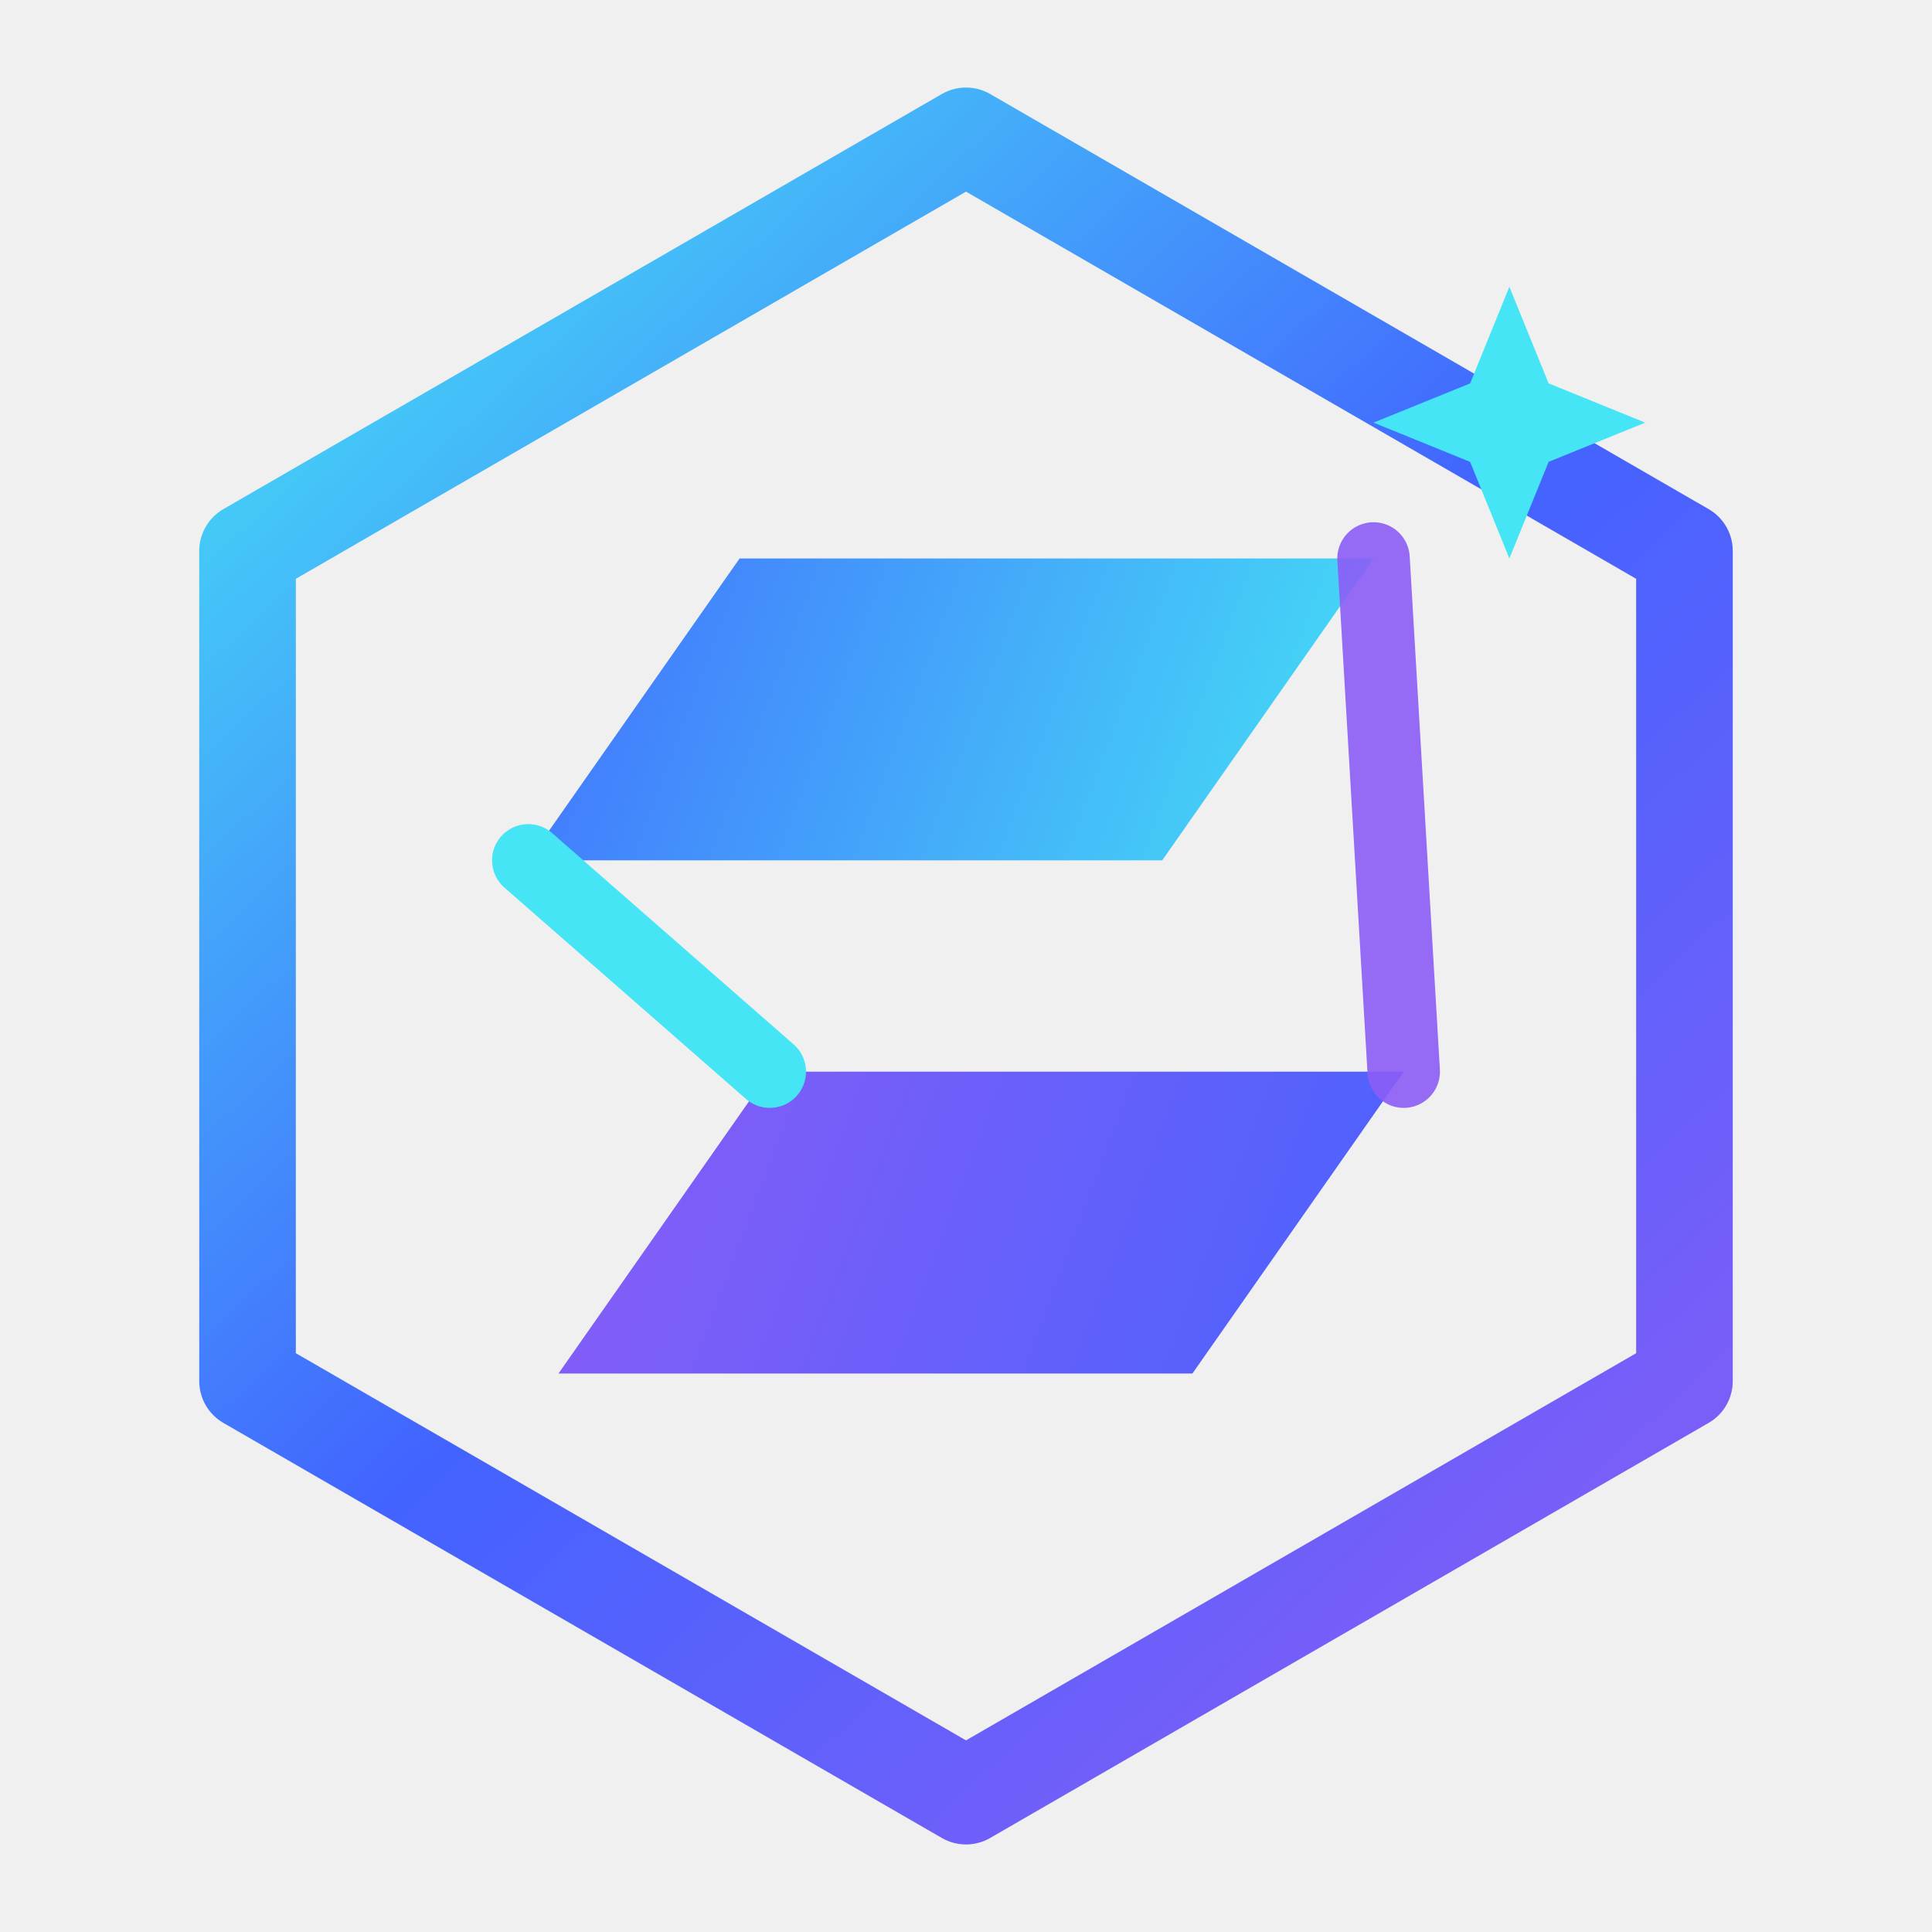
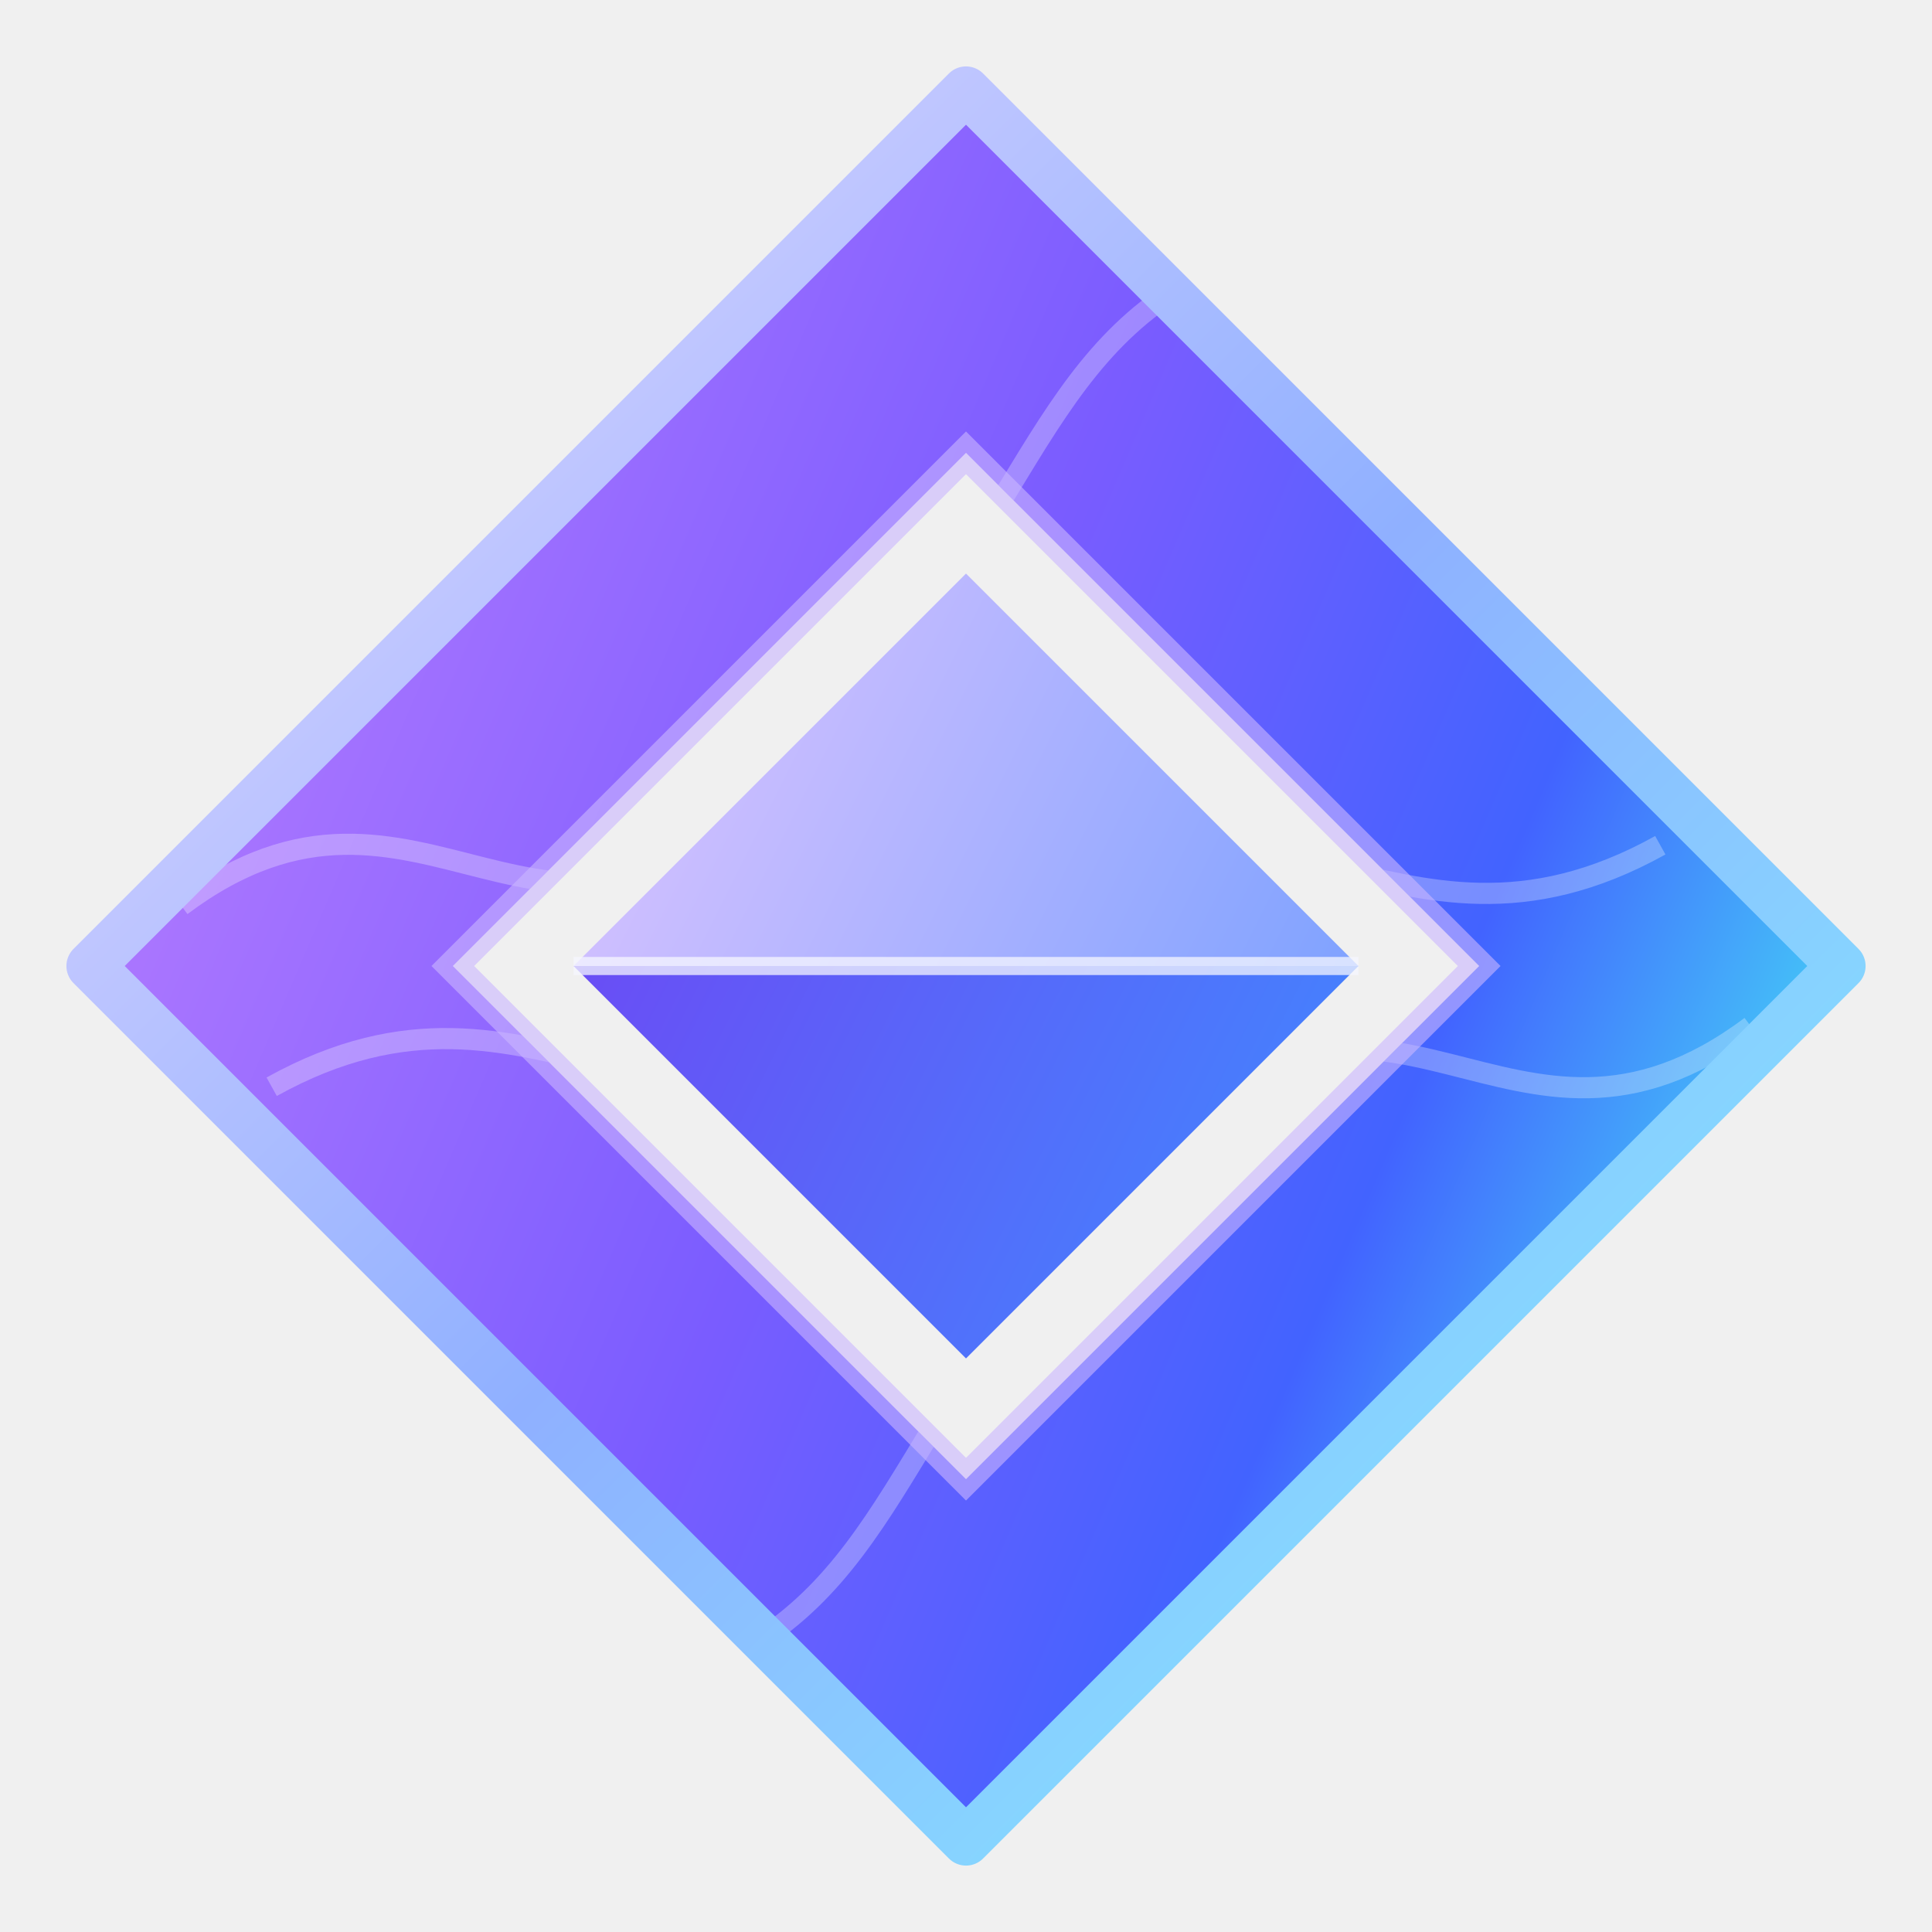
<svg xmlns="http://www.w3.org/2000/svg" viewBox="0 0 64 64" role="img" aria-label="SOLVEX AI">
  <defs>
-     <linearGradient id="sx-ring" x1="8" y1="6" x2="56" y2="58" gradientUnits="userSpaceOnUse">
-       <stop offset="0" stop-color="#45E5F5" />
-       <stop offset="0.5" stop-color="#4263FF" />
-       <stop offset="1" stop-color="#8B5CF6" />
-     </linearGradient>
-     <linearGradient id="sx-facet-a" x1="14" y1="18" x2="46" y2="30" gradientUnits="userSpaceOnUse">
-       <stop offset="0" stop-color="#4263FF" />
+     <linearGradient id="band" x1="4" y1="20" x2="60" y2="44" gradientUnits="userSpaceOnUse">
+       <stop offset="0" stop-color="#B47BFF" />
+       <stop offset=".45" stop-color="#7A5CFF" />
+       <stop offset=".75" stop-color="#4263FF" />
      <stop offset="1" stop-color="#45E5F5" />
    </linearGradient>
-     <linearGradient id="sx-facet-b" x1="18" y1="34" x2="50" y2="46" gradientUnits="userSpaceOnUse">
-       <stop offset="0" stop-color="#8B5CF6" />
-       <stop offset="1" stop-color="#4263FF" />
+     <linearGradient id="edge" x1="4" y1="4" x2="60" y2="60" gradientUnits="userSpaceOnUse">
+       <stop offset="0" stop-color="#E9D9FF" />
+       <stop offset=".5" stop-color="#8FB0FF" />
+       <stop offset="1" stop-color="#7FF3FF" />
    </linearGradient>
+     <linearGradient id="top" x1="19" y1="19" x2="45" y2="32" gradientUnits="userSpaceOnUse">
+       <stop offset="0" stop-color="#E2C6FF" />
+       <stop offset="1" stop-color="#7FA2FF" />
+     </linearGradient>
+     <linearGradient id="bottom" x1="19" y1="32" x2="45" y2="45" gradientUnits="userSpaceOnUse">
+       <stop offset="0" stop-color="#6A4DF5" />
+       <stop offset="1" stop-color="#3E8BFF" />
+     </linearGradient>
+     <clipPath id="clip">
+       <path fill-rule="evenodd" clip-rule="evenodd" d="M32 3 61 32 32 61 3 32Z M32 15 49 32 32 49 15 32Z" />
+     </clipPath>
  </defs>
-   <path d="M32 4.5 55.8 18.25v27.5L32 59.5 8.2 45.75v-27.5Z" fill="none" stroke="url(#sx-ring)" stroke-width="3.2" stroke-linejoin="round" />
-   <path d="M24.5 18.5h21l-7 10h-21Z" fill="url(#sx-facet-a)" />
-   <path d="M25.5 35.5h21l-7 10h-21Z" fill="url(#sx-facet-b)" />
-   <path d="M17.5 28.5 25.5 35.5" stroke="#45E5F5" stroke-width="2.4" stroke-linecap="round" />
-   <path d="M45.5 18.5 46.5 35.5" stroke="#8B5CF6" stroke-width="2.4" stroke-linecap="round" opacity=".9" />
-   <path d="M50 9.5l1.3 3.2 3.2 1.3-3.2 1.3-1.3 3.2-1.3-3.2-3.2-1.3 3.2-1.3Z" fill="#45E5F5" />
+   <path fill="url(#band)" fill-rule="evenodd" d="M32 3 61 32 32 61 3 32Z M32 15 49 32 32 49 15 32Z" />
+   <g clip-path="url(#clip)">
+     <path d="M6 30C14 24 18 34 26 26S34 12 40 9 M9 36C18 31 22 40 31 33 M58 34C50 40 46 30 38 38S30 52 24 55 M55 28C46 33 42 24 33 31" fill="none" stroke="#FFFFFF" stroke-opacity=".28" stroke-width=".7" />
+   </g>
+   <path d="M32 3 61 32 32 61 3 32Z" fill="none" stroke="url(#edge)" stroke-width="1.6" stroke-linejoin="round" />
+   <path d="M32 15 49 32 32 49 15 32Z" fill="none" stroke="#C9B6FF" stroke-opacity=".6" stroke-width="1" />
+   <path d="M32 19 45 32H19Z" fill="url(#top)" />
+   <path d="M19 32H45L32 45Z" fill="url(#bottom)" />
+   <path d="M19 32H45" stroke="#F5F7FF" stroke-opacity=".75" stroke-width=".6" />
</svg>
